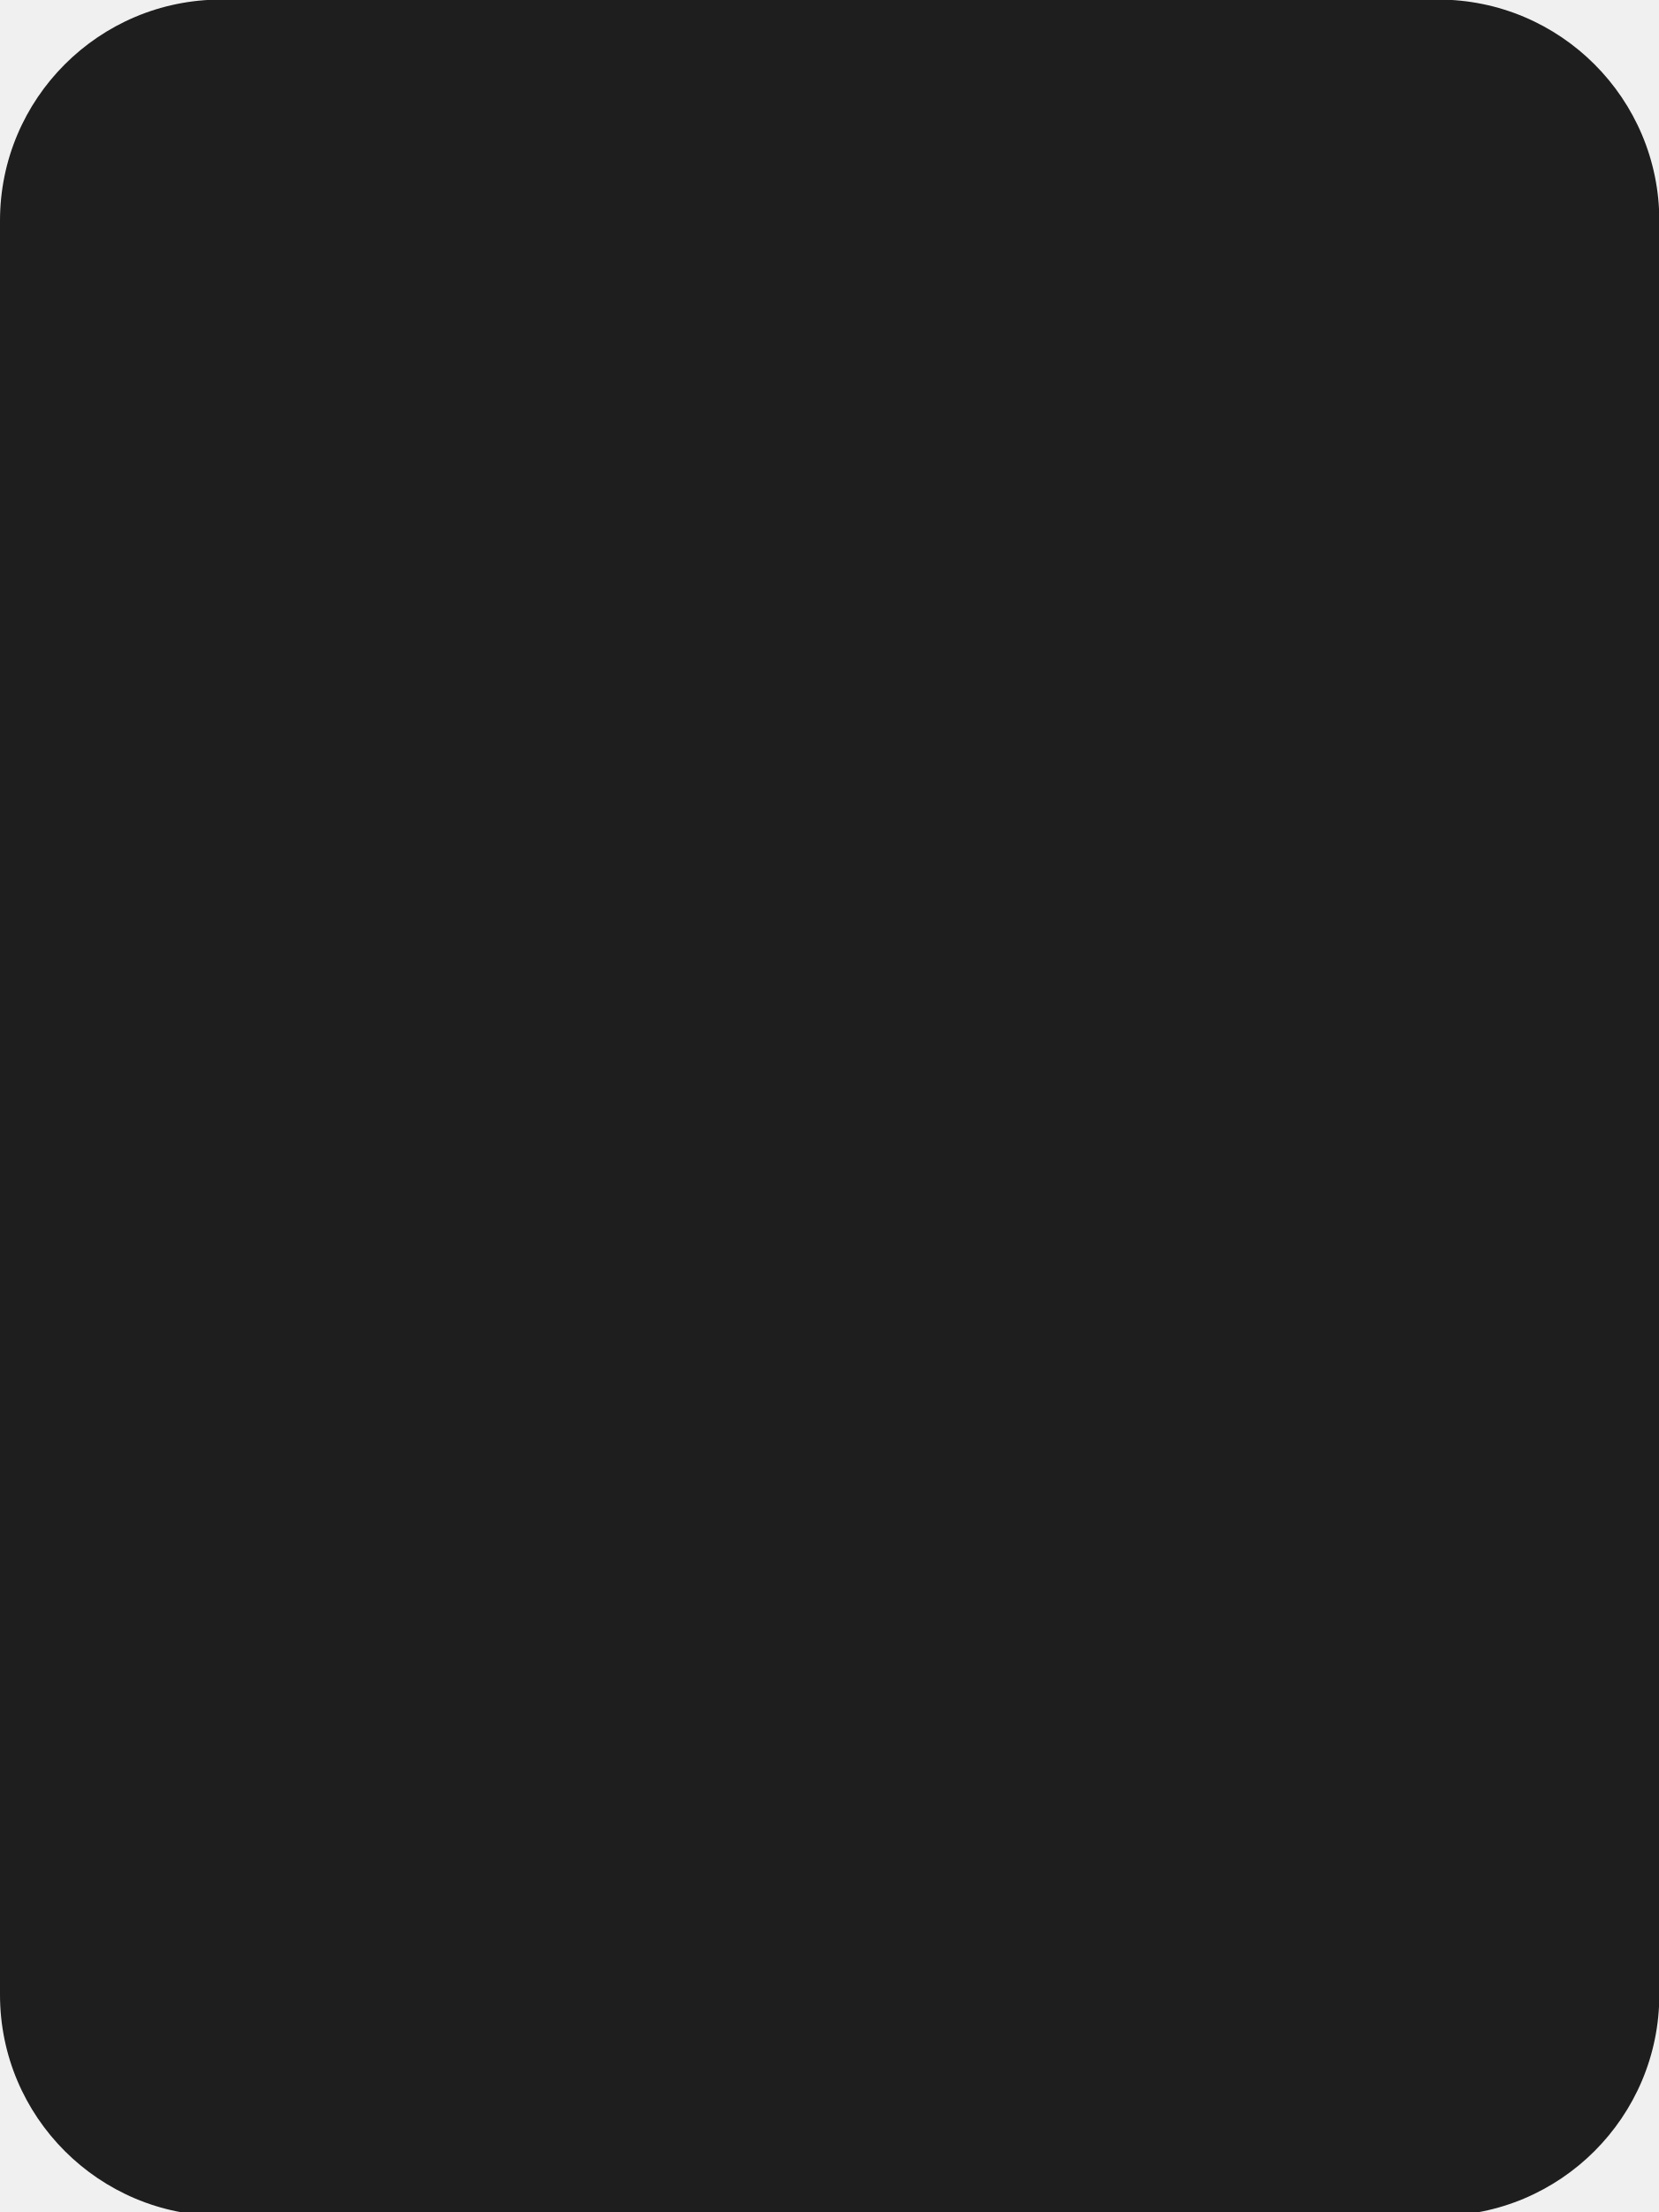
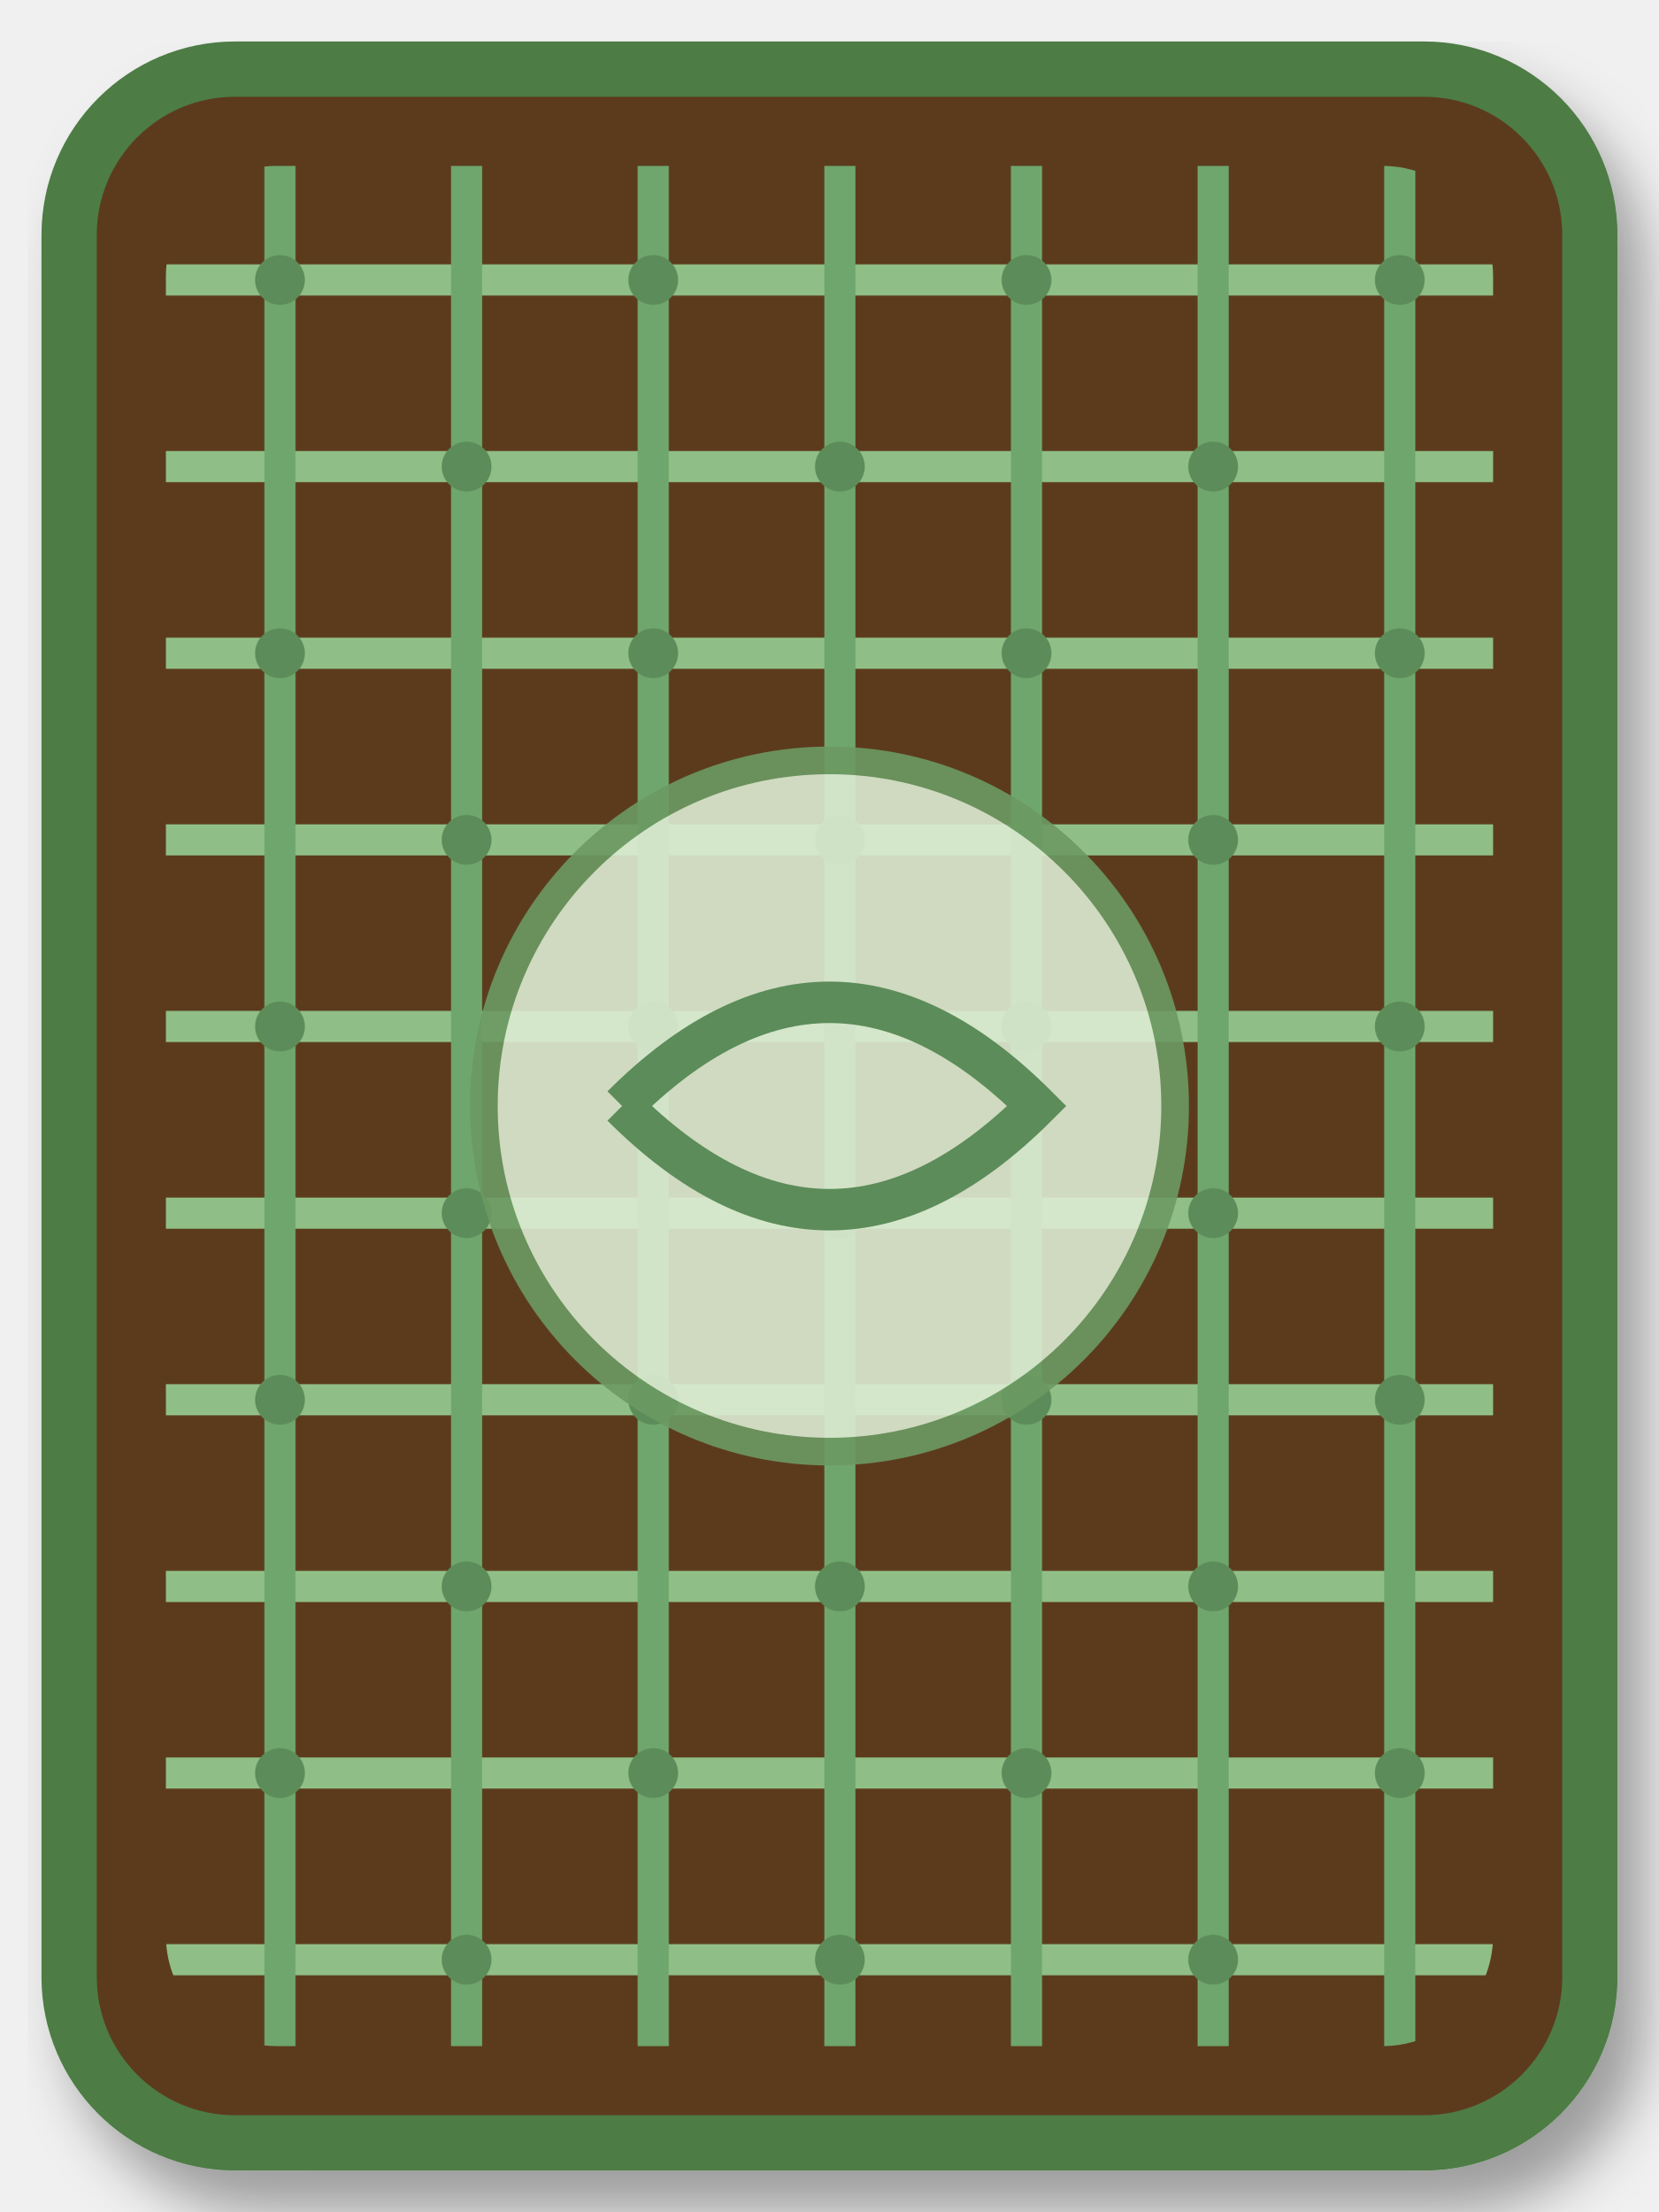
- <svg xmlns="http://www.w3.org/2000/svg" xmlns:ns1="http://www.openswatchbook.org/uri/2009/osb" width="300" height="400" viewBox="0 0 300 400" id="svg2" version="1.1">
-   <defs id="defs4">
-     <linearGradient id="linearGradient10055" ns1:paint="solid">
-       <stop style="stop-color:#000000;stop-opacity:1;" offset="0" id="stop10057" />
-     </linearGradient>
-     <marker orient="auto" refY="0" refX="0" id="Arrow1Lstart" style="overflow:visible">
-       <path id="path4978" d="M 0,0 5,-5 -12.5,0 5,5 0,0 Z" style="fill:#000000;fill-opacity:1;fill-rule:evenodd;stroke:#ff5c00;stroke-width:1pt;stroke-opacity:1" transform="matrix(0.8,0,0,0.8,10,0)" />
-     </marker>
-     <clipPath clipPathUnits="userSpaceOnUse" id="clipPath4243">
-       <circle style="opacity:1;fill:#000000;fill-opacity:0.297;fill-rule:nonzero;stroke:#000000;stroke-width:19.133;stroke-linecap:butt;stroke-linejoin:round;stroke-miterlimit:4;stroke-dasharray:none;stroke-dashoffset:0;stroke-opacity:1" id="circle4245" cx="-264.66" cy="-198.207" r="293.954" />
-     </clipPath>
-     <clipPath clipPathUnits="userSpaceOnUse" id="clipPath7847">
-       <ellipse style="opacity:1;fill:#822600;fill-opacity:1;fill-rule:nonzero;stroke:none;stroke-width:12;stroke-linecap:round;stroke-linejoin:round;stroke-miterlimit:4;stroke-dasharray:none;stroke-dashoffset:0;stroke-opacity:1" id="ellipse7849" cx="394" cy="552.362" rx="349.495" ry="216" />
-     </clipPath>
-     <clipPath clipPathUnits="userSpaceOnUse" id="clipPath4243-1">
-       <circle style="opacity:1;fill:#000000;fill-opacity:0.297;fill-rule:nonzero;stroke:#000000;stroke-width:19.133;stroke-linecap:butt;stroke-linejoin:round;stroke-miterlimit:4;stroke-dasharray:none;stroke-dashoffset:0;stroke-opacity:1" id="circle4245-4" cx="-264.66" cy="-198.207" r="293.954" />
-     </clipPath>
-     <clipPath clipPathUnits="userSpaceOnUse" id="clipPath7876">
-       <circle style="opacity:1;fill:#000000;fill-opacity:0.297;fill-rule:nonzero;stroke:#000000;stroke-width:19.133;stroke-linecap:butt;stroke-linejoin:round;stroke-miterlimit:4;stroke-dasharray:none;stroke-dashoffset:0;stroke-opacity:1" id="circle7878" cx="-264.66" cy="-198.207" r="293.954" />
-     </clipPath>
-     <clipPath clipPathUnits="userSpaceOnUse" id="clipPath14693">
-       <rect style="opacity:1;fill:#a53c3c;fill-opacity:1;fill-rule:nonzero;stroke:none;stroke-width:8;stroke-linecap:round;stroke-linejoin:round;stroke-miterlimit:4;stroke-dasharray:none;stroke-dashoffset:0;stroke-opacity:1" id="rect14695" width="131.784" height="168.821" x="-332.596" y="383.498" rx="1.255" ry="3.751" transform="matrix(0.9993908,-0.03489951,0.03489951,0.9993908,0,0)" />
-     </clipPath>
-     <clipPath clipPathUnits="userSpaceOnUse" id="clipPath14952">
-       <ellipse style="opacity:1;fill:#a53c3c;fill-opacity:1;fill-rule:nonzero;stroke:none;stroke-width:7;stroke-linecap:round;stroke-linejoin:round;stroke-miterlimit:4;stroke-dasharray:none;stroke-dashoffset:0;stroke-opacity:1" id="ellipse14954" cx="-271.344" cy="647.256" rx="69.057" ry="116.911" transform="matrix(0.9993908,-0.03489951,0.03489951,0.9993908,0,0)" />
-     </clipPath>
-     <pattern y="0" x="0" height="6" width="6" patternUnits="userSpaceOnUse" id="EMFhbasepattern" />
-     <filter style="color-interpolation-filters:sRGB;" id="filter4198">
-       <feGaussianBlur stdDeviation="2.51 2.51" result="blur" id="feGaussianBlur4200" />
-     </filter>
-     <mask maskUnits="userSpaceOnUse" id="mask4222">
-       <rect ry="40" y="652.284" x="0" height="400.778" width="300.059" id="rect4224" style="opacity:1;fill:#ff3737;fill-opacity:1;fill-rule:nonzero;stroke:none;stroke-width:10;stroke-linecap:butt;stroke-linejoin:round;stroke-miterlimit:4;stroke-dasharray:none;stroke-dashoffset:0;stroke-opacity:1" />
-     </mask>
-     <filter style="color-interpolation-filters:sRGB" id="filter4198-0">
-       <feGaussianBlur stdDeviation="2.51 2.51" result="blur" id="feGaussianBlur4200-5" />
-     </filter>
-     <mask maskUnits="userSpaceOnUse" id="mask4216">
-       <rect ry="40" y="-1325.603" x="-451.938" height="400.778" width="300.059" id="rect4218" style="opacity:1;fill:#ff3737;fill-opacity:1;fill-rule:nonzero;stroke:none;stroke-width:10;stroke-linecap:butt;stroke-linejoin:round;stroke-miterlimit:4;stroke-dasharray:none;stroke-dashoffset:0;stroke-opacity:1" transform="scale(-1,-1)" />
-     </mask>
-     <filter style="color-interpolation-filters:sRGB" id="filter4242">
-       <feGaussianBlur stdDeviation="2.51 2.51" result="blur" id="feGaussianBlur4244" />
-     </filter>
-     <mask maskUnits="userSpaceOnUse" id="mask4222-0">
-       <rect ry="40" y="652.284" x="0" height="400.778" width="300.059" id="rect4224-8" style="opacity:1;fill:#ff3737;fill-opacity:1;fill-rule:nonzero;stroke:none;stroke-width:10;stroke-linecap:butt;stroke-linejoin:round;stroke-miterlimit:4;stroke-dasharray:none;stroke-dashoffset:0;stroke-opacity:1" />
-     </mask>
-     <filter style="color-interpolation-filters:sRGB" id="filter4198-8">
-       <feGaussianBlur stdDeviation="2.51 2.51" result="blur" id="feGaussianBlur4200-3" />
-     </filter>
-     <mask maskUnits="userSpaceOnUse" id="mask4216-0">
-       <rect ry="40" y="-1325.603" x="-451.938" height="400.778" width="300.059" id="rect4218-5" style="opacity:1;fill:#ff3737;fill-opacity:1;fill-rule:nonzero;stroke:none;stroke-width:10;stroke-linecap:butt;stroke-linejoin:round;stroke-miterlimit:4;stroke-dasharray:none;stroke-dashoffset:0;stroke-opacity:1" transform="scale(-1,-1)" />
-     </mask>
-     <filter style="color-interpolation-filters:sRGB" id="filter4242-2">
-       <feGaussianBlur stdDeviation="2.51 2.51" result="blur" id="feGaussianBlur4244-2" />
+ <svg xmlns="http://www.w3.org/2000/svg" width="120" height="160" viewBox="0 0 120 160">
+   <defs>
+     <pattern id="bamboo" width="27" height="27" patternUnits="userSpaceOnUse">
+       <path d="M0 6.75 H27 M0 20.25 H27" stroke="#8fbf86" stroke-width="2.25" />
+       <path d="M6.75 0 V27 M20.25 0 V27" stroke="#6fa66d" stroke-width="2.25" />
+       <circle cx="6.75" cy="6.75" r="1.8" fill="#5c8c59" />
+       <circle cx="20.25" cy="20.25" r="1.8" fill="#5c8c59" />
+     </pattern>
+     <filter id="shadow">
+       <feDropShadow dx="2" dy="3" stdDeviation="2" flood-opacity="0.35" />
    </filter>
  </defs>
-   <g id="layer1" transform="translate(0,-652.3622)">
-     <rect style="opacity:1;fill:#1e1e1e;fill-opacity:1;fill-rule:nonzero;stroke:none;stroke-width:10;stroke-linecap:butt;stroke-linejoin:round;stroke-miterlimit:4;stroke-dasharray:none;stroke-dashoffset:0;stroke-opacity:1" id="rect4164" width="300.059" height="400.778" x="0" y="652.284" ry="40" />
-     <path transform="translate(-1.3432789e-7,-1.3368765e-6)" style="fill:#ffffff;fill-opacity:0.157;fill-rule:evenodd;stroke:none;stroke-width:1px;stroke-linecap:butt;stroke-linejoin:miter;stroke-opacity:1;filter:url(#filter4198-8)" d="M -4.769,775.071 C -9.65,741.995 -16.846,674.237 -1.279,652.064 18.998,625.944 233.501,631.631 263.314,653.91 276.214,662.649 70.35,663.121 47.099,691.745 24.391,719.112 0.651,818.187 -4.769,775.071 Z" id="path4166" mask="url(#mask4222-0)" />
-     <path id="path4221" d="m 151.736,1025.018 c -3.327,-9.314 -10.248,-68.454 5.318,-90.627 20.277,-26.12 219.436,-16.458 231.555,-9.932 11.074,5.317 -178.604,0.059 -204.851,34.866 -21.593,30.001 -26.501,82.178 -32.022,65.692 z" style="fill:#000000;fill-opacity:1;fill-rule:evenodd;stroke:none;stroke-width:1px;stroke-linecap:butt;stroke-linejoin:miter;stroke-opacity:1;filter:url(#filter4198-8)" transform="matrix(-1,0,0,-1,451.9381,1977.887)" mask="url(#mask4216-0)" />
-   </g>
+   <rect x="5" y="5" width="110" height="150" rx="12" fill="#5c3a1e" stroke="#4d7b45" stroke-width="4" filter="url(#shadow)" />
+   <rect x="12" y="12" width="96" height="136" rx="8" fill="url(#bamboo)" />
+   <circle cx="60" cy="80" r="25" fill="#dcebd2" opacity="0.9" stroke="#6b9962" stroke-width="2" />
+   <path d="       M45 80       Q60 65 75 80       Q60 95 45 80" fill="none" stroke="#5c8c59" stroke-width="3" />
</svg>
